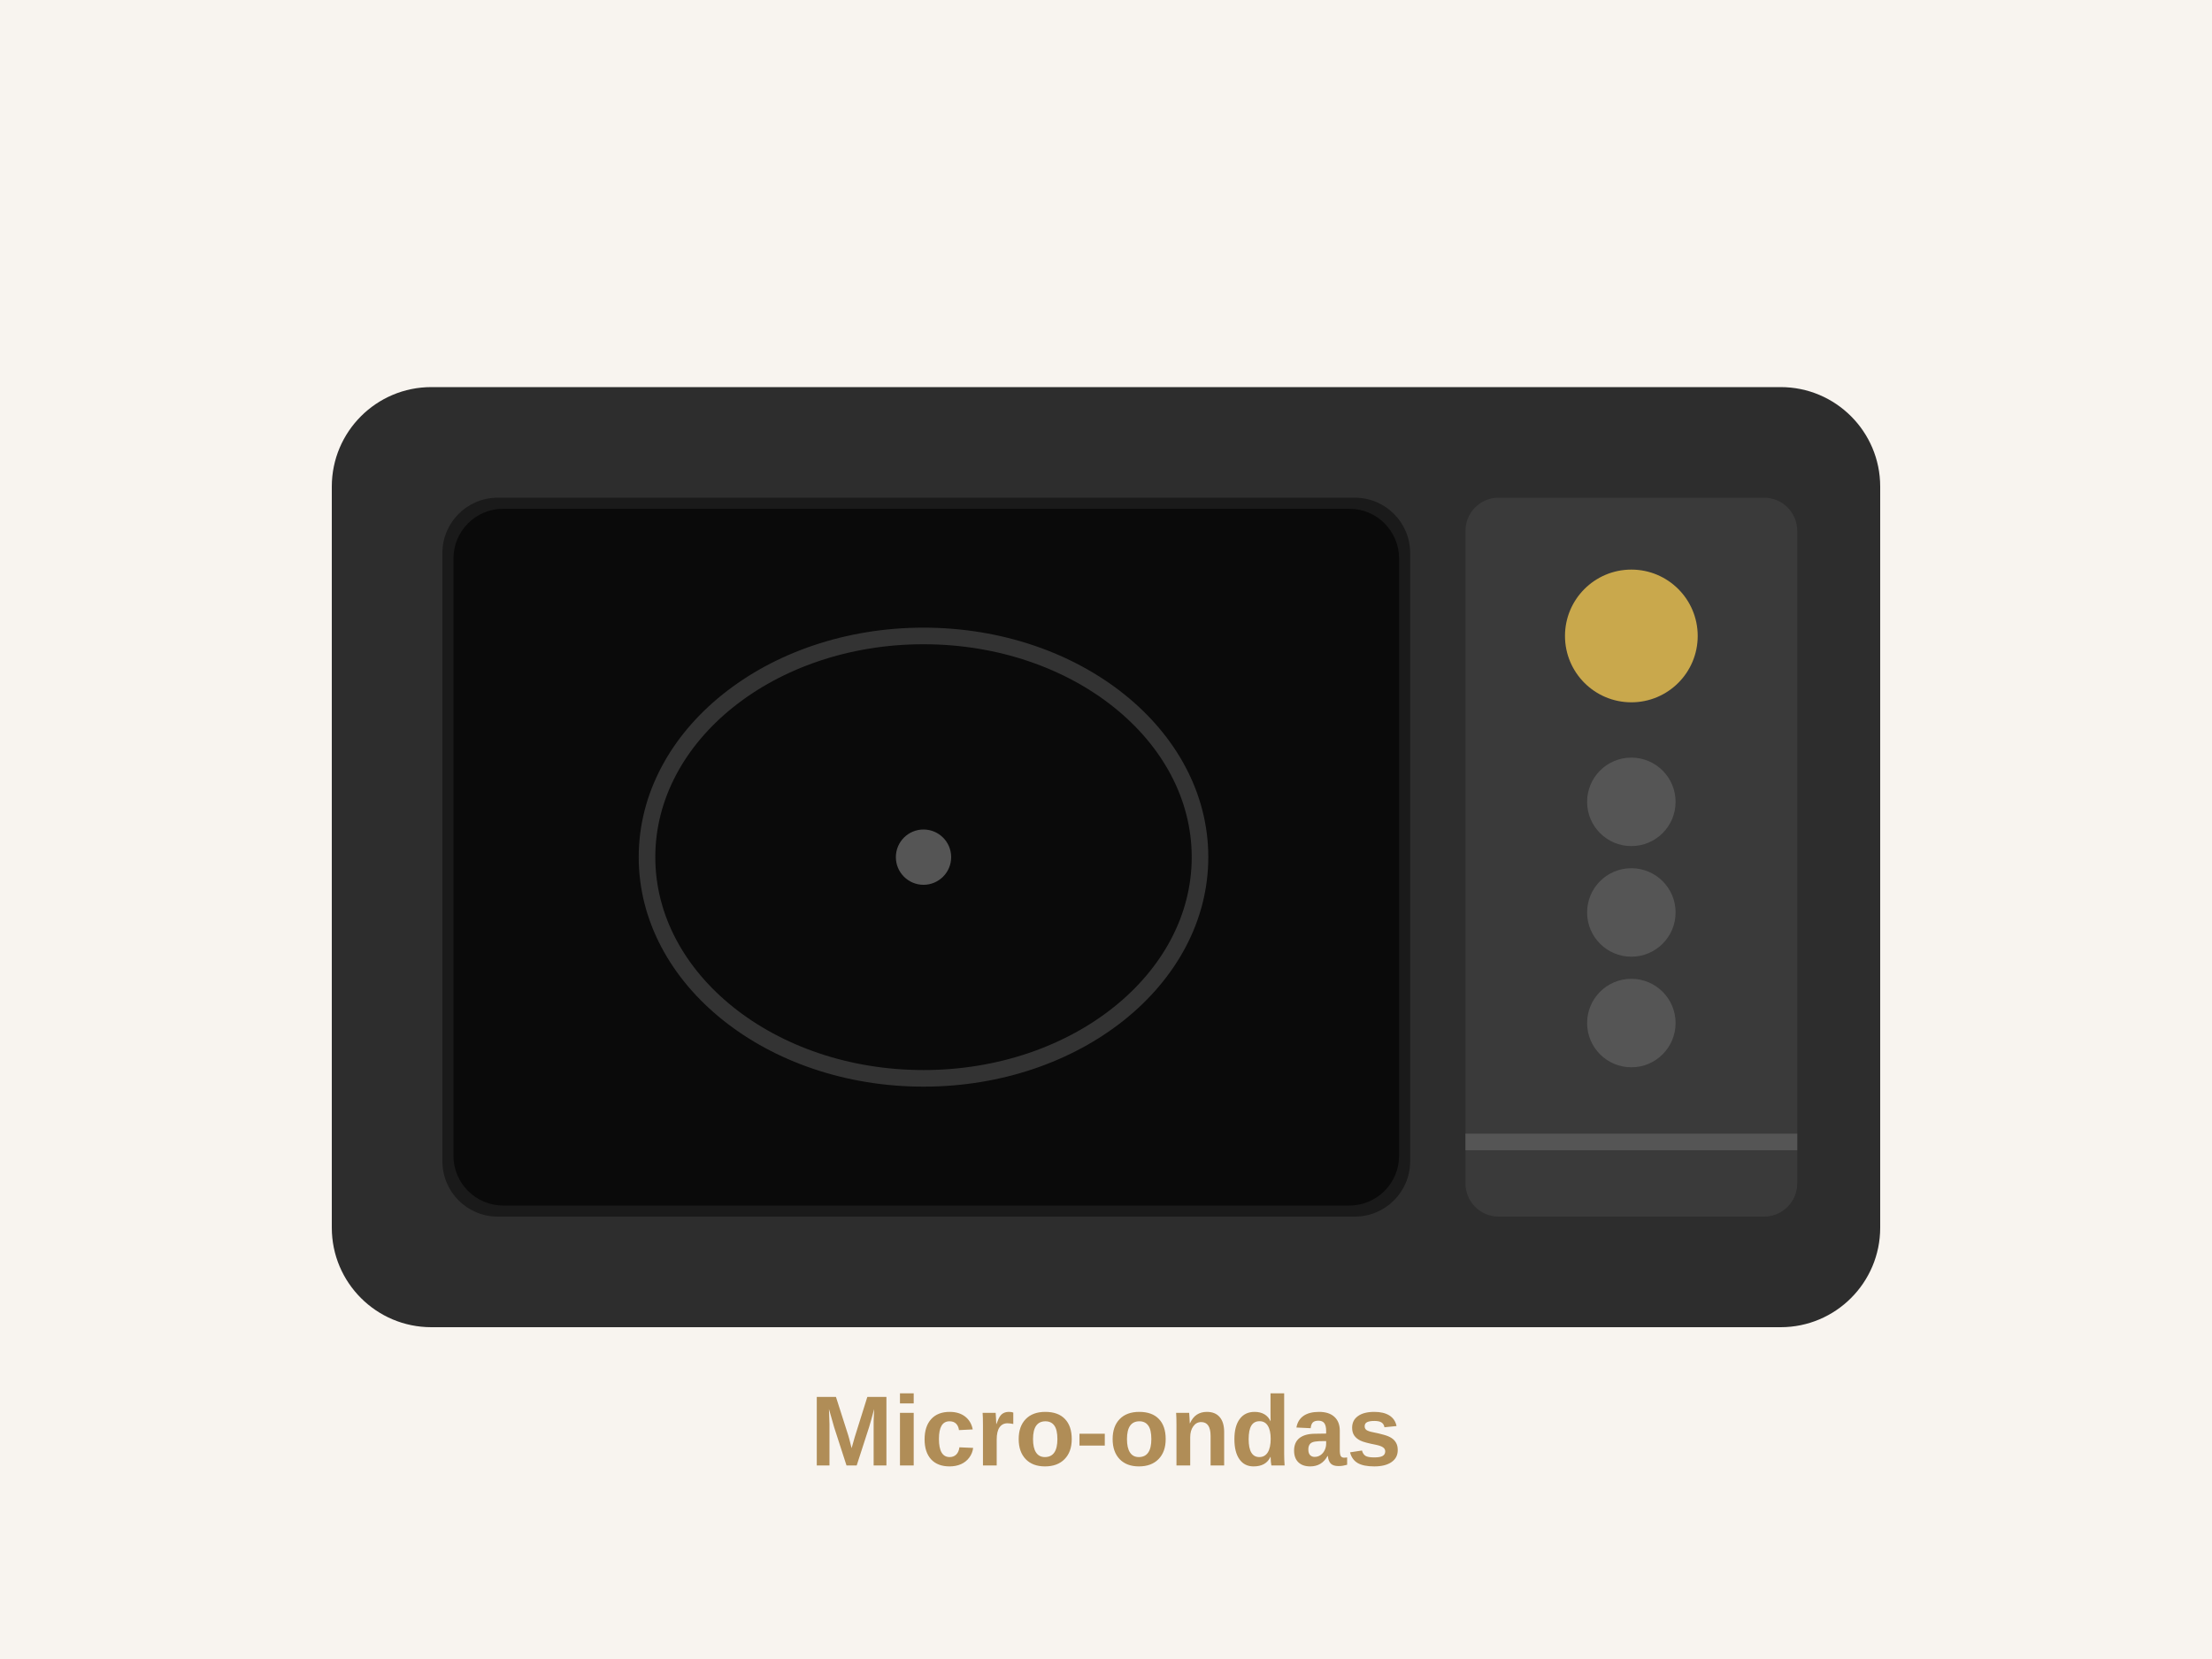
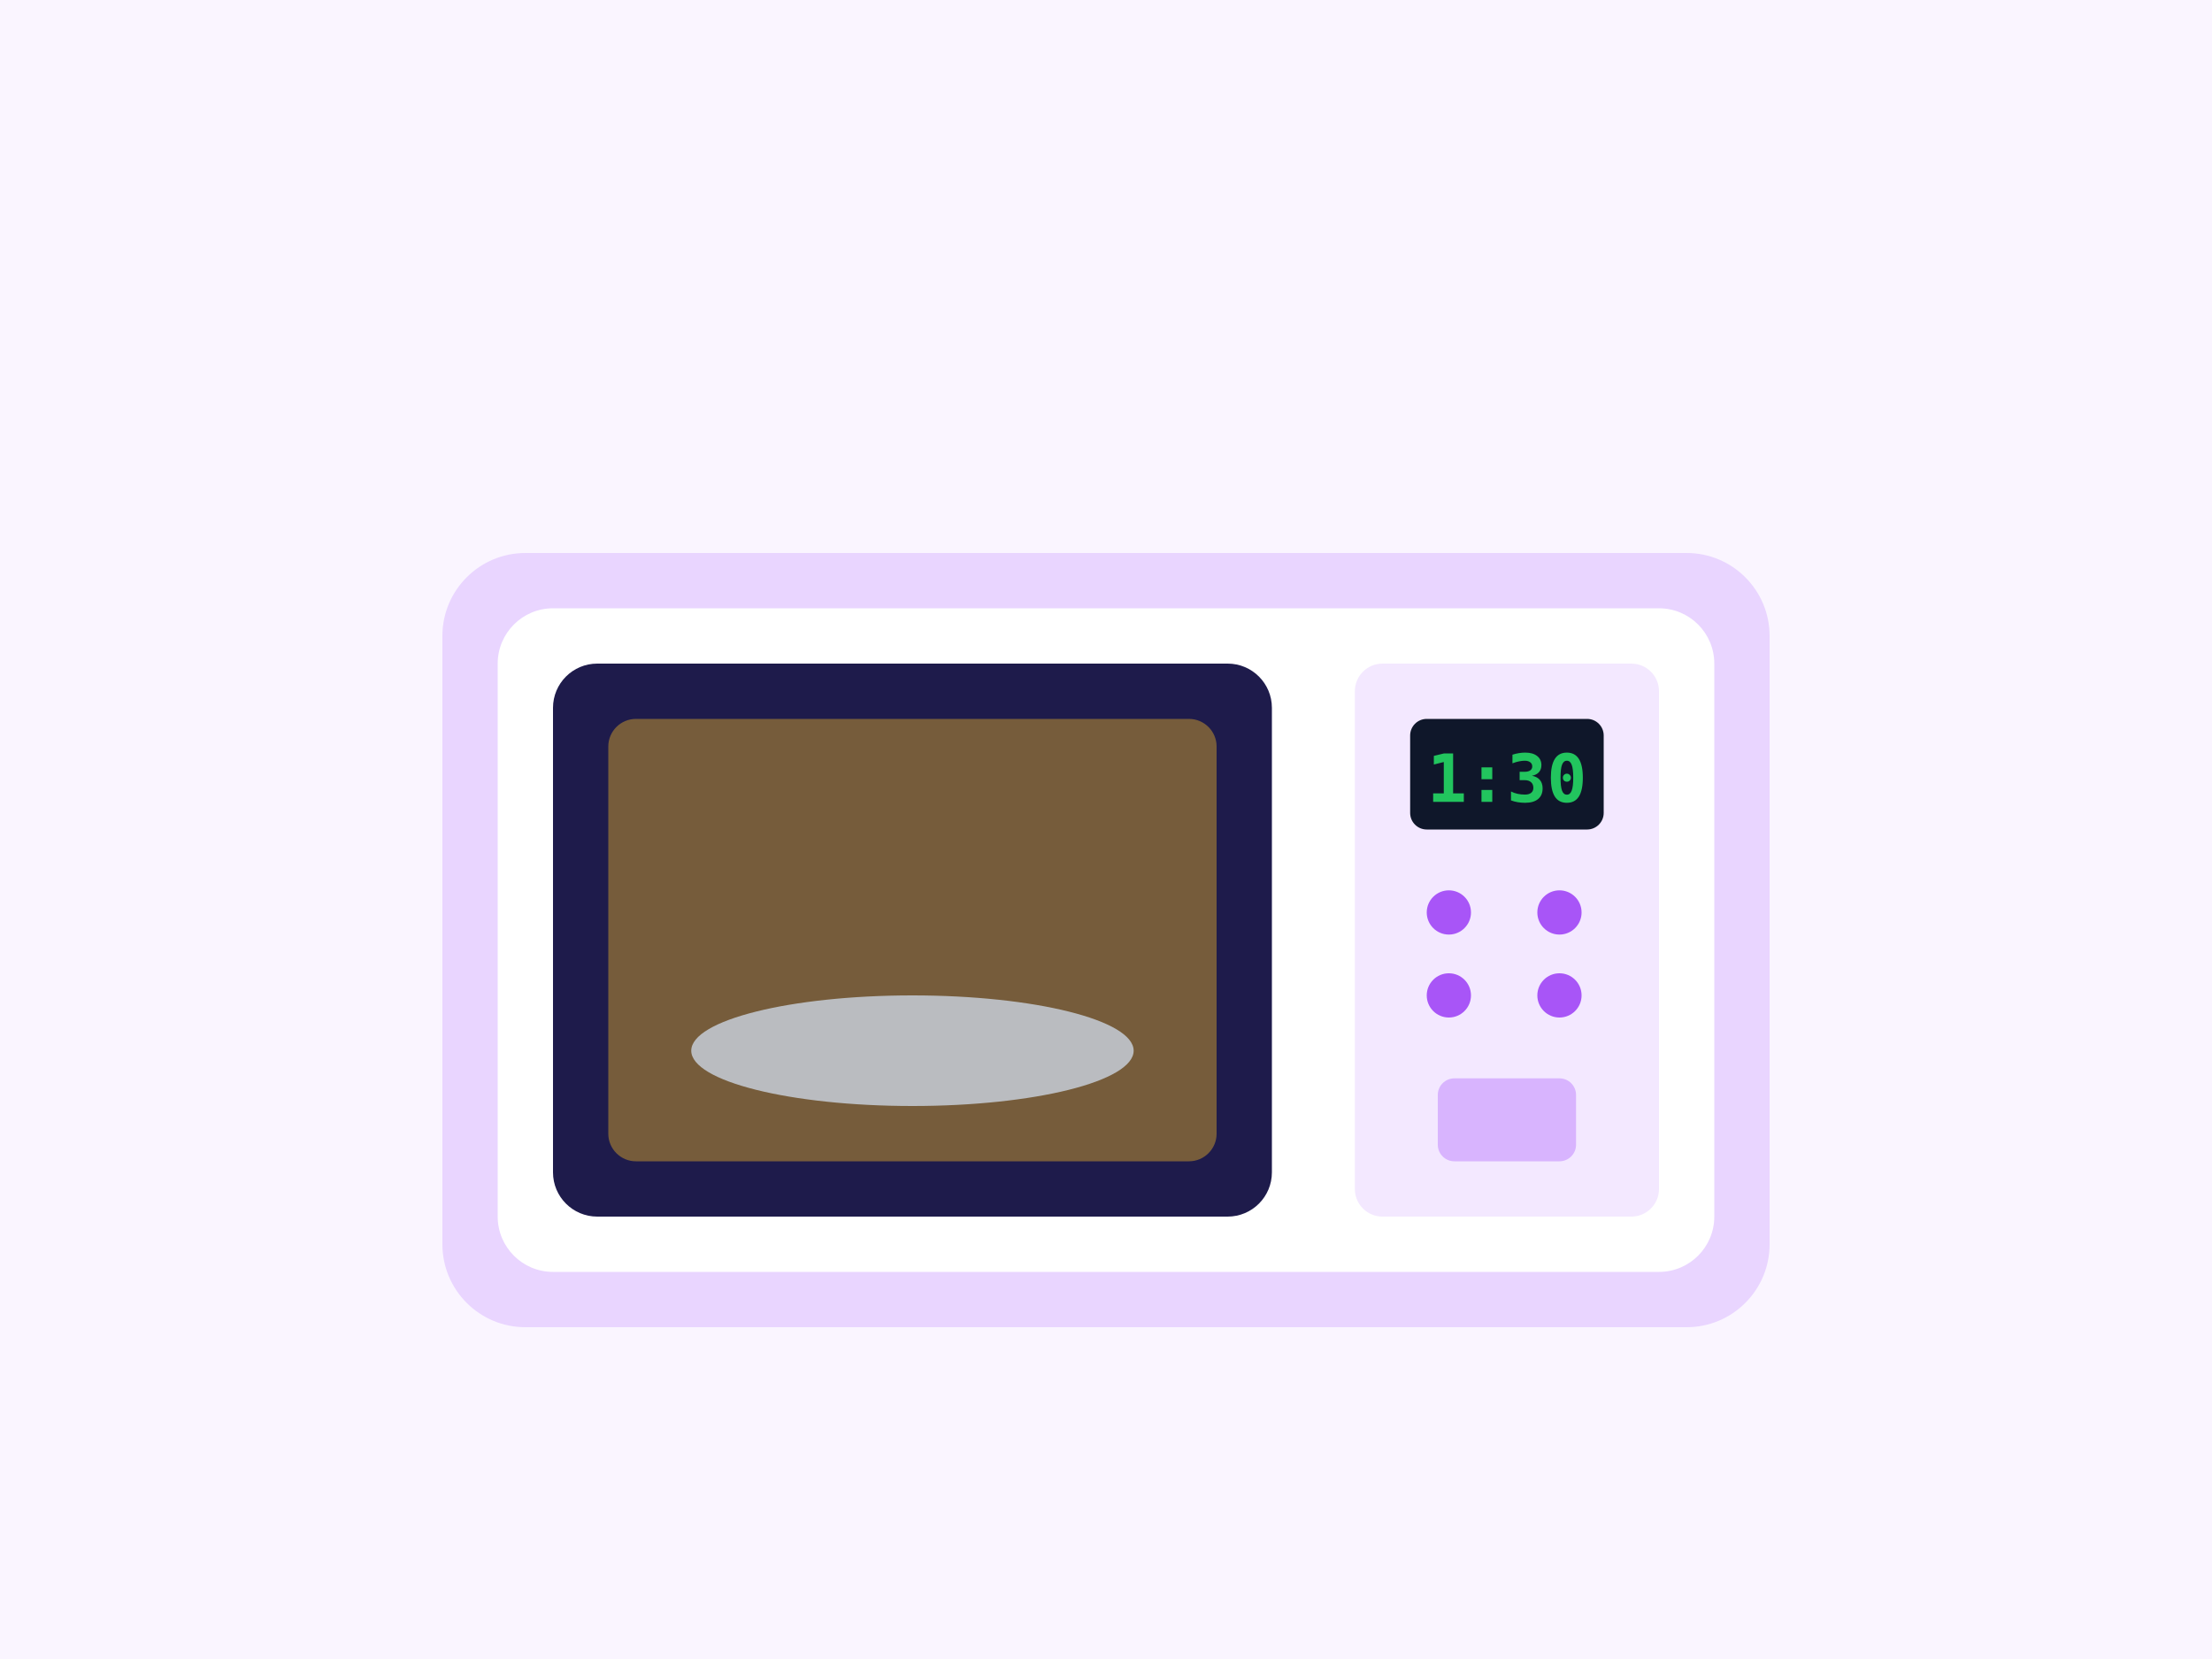
<svg xmlns="http://www.w3.org/2000/svg" viewBox="0 0 400 300" fill="none">
-   <rect width="400" height="300" fill="#f8f4ef" />
-   <rect x="60" y="70" width="280" height="170" rx="18" fill="#2d2d2d" />
-   <rect x="80" y="90" width="175" height="130" rx="10" fill="#1a1a1a" />
-   <rect x="82" y="92" width="171" height="126" rx="9" fill="#0a0a0a" />
-   <ellipse cx="167" cy="155" rx="50" ry="40" fill="none" stroke="#333" stroke-width="3" />
-   <circle cx="167" cy="155" r="5" fill="#555" />
-   <rect x="265" y="90" width="60" height="130" rx="6" fill="#3a3a3a" />
-   <circle cx="295" cy="115" r="12" fill="#c9a84c" />
-   <circle cx="295" cy="145" r="8" fill="#555" />
-   <circle cx="295" cy="165" r="8" fill="#555" />
-   <circle cx="295" cy="185" r="8" fill="#555" />
-   <rect x="265" y="205" width="60" height="3" fill="#555" />
-   <text x="200" y="265" font-family="Arial" font-size="18" fill="#b08d57" text-anchor="middle" font-weight="600">Micro-ondas</text>
+   <rect width="400" height="300" fill="#faf5ff" />
+   <rect x="80" y="100" width="240" height="140" rx="15" fill="#e9d5ff" />
+   <rect x="90" y="110" width="220" height="120" rx="10" fill="#ffffff" />
+   <rect x="100" y="120" width="130" height="100" rx="8" fill="#1e1b4b" />
+   <rect x="110" y="130" width="110" height="80" rx="5" fill="#fbbf24" opacity="0.4" />
+   <ellipse cx="165" cy="190" rx="40" ry="10" fill="#cbd5e1" opacity="0.8" />
+   <rect x="245" y="120" width="55" height="100" rx="5" fill="#f3e8ff" />
+   <rect x="255" y="130" width="35" height="20" rx="3" fill="#0f172a" />
+   <text x="272.5" y="145" font-family="monospace" font-size="12" fill="#22c55e" text-anchor="middle" font-weight="bold">1:30</text>
+   <circle cx="262" cy="165" r="4" fill="#a855f7" />
+   <circle cx="282" cy="165" r="4" fill="#a855f7" />
+   <circle cx="262" cy="180" r="4" fill="#a855f7" />
+   <circle cx="282" cy="180" r="4" fill="#a855f7" />
+   <rect x="260" y="195" width="25" height="15" rx="3" fill="#d8b4fe" />
</svg>
